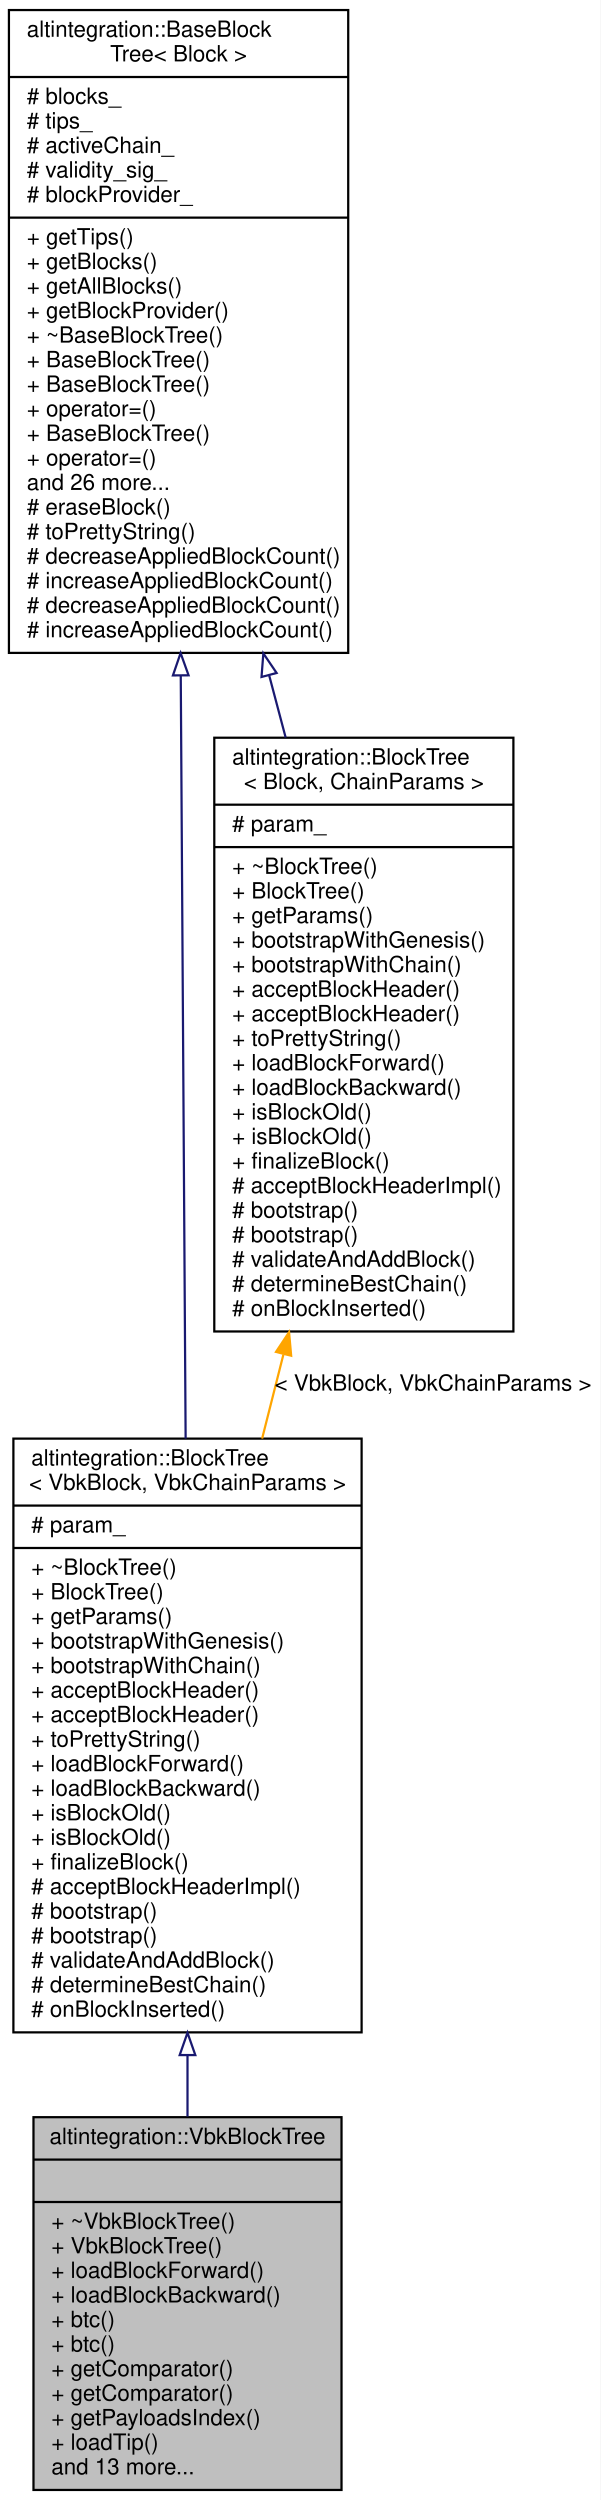
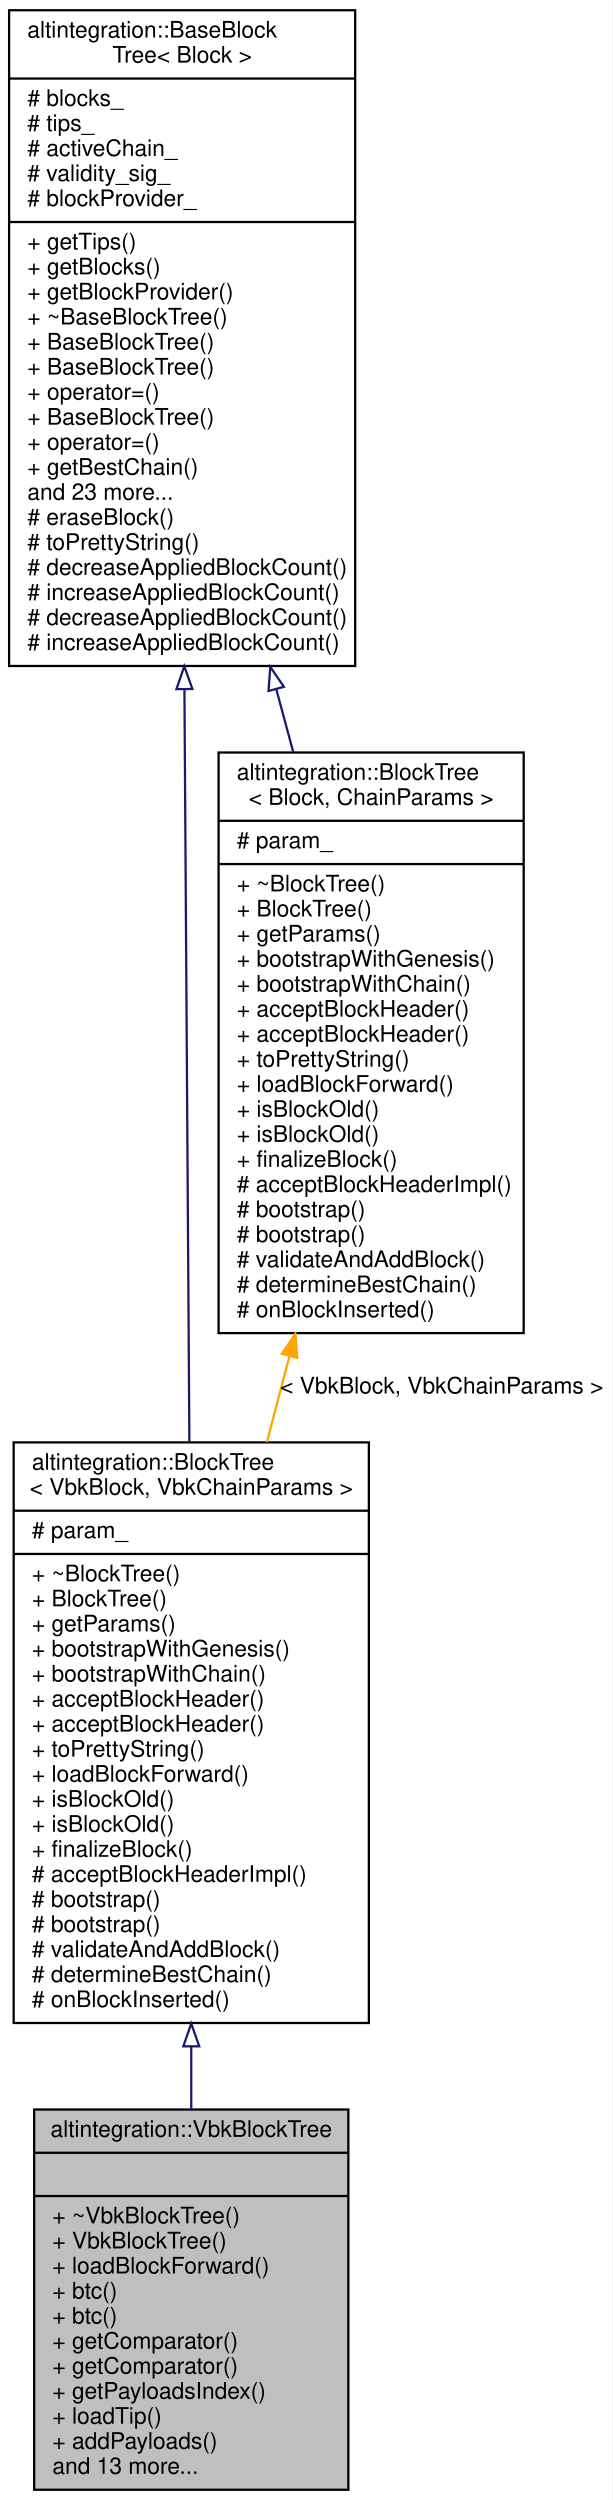
- <svg xmlns="http://www.w3.org/2000/svg" xmlns:xlink="http://www.w3.org/1999/xlink" width="269pt" height="1120pt" viewBox="0.00 0.00 269.00 1120.00">
-   <g id="graph0" class="graph" transform="scale(1 1) rotate(0) translate(4 1116)">
-     <polygon fill="white" stroke="transparent" points="-4,4 -4,-1116 265,-1116 265,4 -4,4" />
+ <svg xmlns="http://www.w3.org/2000/svg" xmlns:xlink="http://www.w3.org/1999/xlink" width="269pt" height="1098pt" viewBox="0.00 0.00 269.00 1098.00">
+   <g id="graph0" class="graph" transform="scale(1 1) rotate(0) translate(4 1094)">
+     <polygon fill="white" stroke="transparent" points="-4,4 -4,-1094 265,-1094 265,4 -4,4" />
    <g id="node1" class="node">
      <g id="a_node1">
        <a xlink:title="Veriblock block tree.">
          <polygon fill="#bfbfbf" stroke="black" points="11,-0.5 11,-167.5 149,-167.5 149,-0.5 11,-0.5" />
          <text text-anchor="middle" x="80" y="-155.5" font-family="Helvetica,sans-Serif" font-size="10.00">altintegration::VbkBlockTree</text>
          <polyline fill="none" stroke="black" points="11,-148.5 149,-148.5 " />
          <text text-anchor="middle" x="80" y="-136.5" font-family="Helvetica,sans-Serif" font-size="10.00"> </text>
          <polyline fill="none" stroke="black" points="11,-129.5 149,-129.5 " />
          <text text-anchor="start" x="19" y="-117.5" font-family="Helvetica,sans-Serif" font-size="10.00">+ ~VbkBlockTree()</text>
          <text text-anchor="start" x="19" y="-106.5" font-family="Helvetica,sans-Serif" font-size="10.00">+ VbkBlockTree()</text>
          <text text-anchor="start" x="19" y="-95.5" font-family="Helvetica,sans-Serif" font-size="10.00">+ loadBlockForward()</text>
-           <text text-anchor="start" x="19" y="-84.5" font-family="Helvetica,sans-Serif" font-size="10.00">+ loadBlockBackward()</text>
+           <text text-anchor="start" x="19" y="-84.5" font-family="Helvetica,sans-Serif" font-size="10.00">+ btc()</text>
          <text text-anchor="start" x="19" y="-73.5" font-family="Helvetica,sans-Serif" font-size="10.00">+ btc()</text>
-           <text text-anchor="start" x="19" y="-62.5" font-family="Helvetica,sans-Serif" font-size="10.00">+ btc()</text>
+           <text text-anchor="start" x="19" y="-62.5" font-family="Helvetica,sans-Serif" font-size="10.00">+ getComparator()</text>
          <text text-anchor="start" x="19" y="-51.5" font-family="Helvetica,sans-Serif" font-size="10.00">+ getComparator()</text>
-           <text text-anchor="start" x="19" y="-40.5" font-family="Helvetica,sans-Serif" font-size="10.00">+ getComparator()</text>
-           <text text-anchor="start" x="19" y="-29.5" font-family="Helvetica,sans-Serif" font-size="10.00">+ getPayloadsIndex()</text>
-           <text text-anchor="start" x="19" y="-18.5" font-family="Helvetica,sans-Serif" font-size="10.00">+ loadTip()</text>
+           <text text-anchor="start" x="19" y="-40.5" font-family="Helvetica,sans-Serif" font-size="10.00">+ getPayloadsIndex()</text>
+           <text text-anchor="start" x="19" y="-29.5" font-family="Helvetica,sans-Serif" font-size="10.00">+ loadTip()</text>
+           <text text-anchor="start" x="19" y="-18.5" font-family="Helvetica,sans-Serif" font-size="10.00">+ addPayloads()</text>
          <text text-anchor="start" x="19" y="-7.5" font-family="Helvetica,sans-Serif" font-size="10.00">and 13 more...</text>
        </a>
      </g>
    </g>
    <g id="node2" class="node">
      <g id="a_node2">
        <a xlink:href="structaltintegration_1_1BlockTree.html" target="_top" xlink:title=" ">
-           <polygon fill="white" stroke="black" points="2,-205.5 2,-471.5 158,-471.5 158,-205.5 2,-205.5" />
-           <text text-anchor="start" x="10" y="-459.5" font-family="Helvetica,sans-Serif" font-size="10.00">altintegration::BlockTree</text>
-           <text text-anchor="middle" x="80" y="-448.5" font-family="Helvetica,sans-Serif" font-size="10.00">&lt; VbkBlock, VbkChainParams &gt;</text>
-           <polyline fill="none" stroke="black" points="2,-441.5 158,-441.5 " />
-           <text text-anchor="start" x="10" y="-429.5" font-family="Helvetica,sans-Serif" font-size="10.00"># param_</text>
-           <polyline fill="none" stroke="black" points="2,-422.5 158,-422.5 " />
-           <text text-anchor="start" x="10" y="-410.5" font-family="Helvetica,sans-Serif" font-size="10.00">+ ~BlockTree()</text>
-           <text text-anchor="start" x="10" y="-399.5" font-family="Helvetica,sans-Serif" font-size="10.00">+ BlockTree()</text>
-           <text text-anchor="start" x="10" y="-388.5" font-family="Helvetica,sans-Serif" font-size="10.00">+ getParams()</text>
-           <text text-anchor="start" x="10" y="-377.5" font-family="Helvetica,sans-Serif" font-size="10.00">+ bootstrapWithGenesis()</text>
-           <text text-anchor="start" x="10" y="-366.5" font-family="Helvetica,sans-Serif" font-size="10.00">+ bootstrapWithChain()</text>
-           <text text-anchor="start" x="10" y="-355.5" font-family="Helvetica,sans-Serif" font-size="10.00">+ acceptBlockHeader()</text>
+           <polygon fill="white" stroke="black" points="2,-205.5 2,-460.5 158,-460.5 158,-205.5 2,-205.5" />
+           <text text-anchor="start" x="10" y="-448.5" font-family="Helvetica,sans-Serif" font-size="10.00">altintegration::BlockTree</text>
+           <text text-anchor="middle" x="80" y="-437.5" font-family="Helvetica,sans-Serif" font-size="10.00">&lt; VbkBlock, VbkChainParams &gt;</text>
+           <polyline fill="none" stroke="black" points="2,-430.5 158,-430.5 " />
+           <text text-anchor="start" x="10" y="-418.5" font-family="Helvetica,sans-Serif" font-size="10.00"># param_</text>
+           <polyline fill="none" stroke="black" points="2,-411.5 158,-411.5 " />
+           <text text-anchor="start" x="10" y="-399.5" font-family="Helvetica,sans-Serif" font-size="10.00">+ ~BlockTree()</text>
+           <text text-anchor="start" x="10" y="-388.5" font-family="Helvetica,sans-Serif" font-size="10.00">+ BlockTree()</text>
+           <text text-anchor="start" x="10" y="-377.5" font-family="Helvetica,sans-Serif" font-size="10.00">+ getParams()</text>
+           <text text-anchor="start" x="10" y="-366.5" font-family="Helvetica,sans-Serif" font-size="10.00">+ bootstrapWithGenesis()</text>
+           <text text-anchor="start" x="10" y="-355.5" font-family="Helvetica,sans-Serif" font-size="10.00">+ bootstrapWithChain()</text>
          <text text-anchor="start" x="10" y="-344.5" font-family="Helvetica,sans-Serif" font-size="10.00">+ acceptBlockHeader()</text>
-           <text text-anchor="start" x="10" y="-333.5" font-family="Helvetica,sans-Serif" font-size="10.00">+ toPrettyString()</text>
-           <text text-anchor="start" x="10" y="-322.5" font-family="Helvetica,sans-Serif" font-size="10.00">+ loadBlockForward()</text>
-           <text text-anchor="start" x="10" y="-311.5" font-family="Helvetica,sans-Serif" font-size="10.00">+ loadBlockBackward()</text>
+           <text text-anchor="start" x="10" y="-333.5" font-family="Helvetica,sans-Serif" font-size="10.00">+ acceptBlockHeader()</text>
+           <text text-anchor="start" x="10" y="-322.5" font-family="Helvetica,sans-Serif" font-size="10.00">+ toPrettyString()</text>
+           <text text-anchor="start" x="10" y="-311.5" font-family="Helvetica,sans-Serif" font-size="10.00">+ loadBlockForward()</text>
          <text text-anchor="start" x="10" y="-300.5" font-family="Helvetica,sans-Serif" font-size="10.00">+ isBlockOld()</text>
          <text text-anchor="start" x="10" y="-289.5" font-family="Helvetica,sans-Serif" font-size="10.00">+ isBlockOld()</text>
          <text text-anchor="start" x="10" y="-278.5" font-family="Helvetica,sans-Serif" font-size="10.00">+ finalizeBlock()</text>
          <text text-anchor="start" x="10" y="-267.5" font-family="Helvetica,sans-Serif" font-size="10.00"># acceptBlockHeaderImpl()</text>
          <text text-anchor="start" x="10" y="-256.5" font-family="Helvetica,sans-Serif" font-size="10.00"># bootstrap()</text>
          <text text-anchor="start" x="10" y="-245.5" font-family="Helvetica,sans-Serif" font-size="10.00"># bootstrap()</text>
          <text text-anchor="start" x="10" y="-234.5" font-family="Helvetica,sans-Serif" font-size="10.00"># validateAndAddBlock()</text>
          <text text-anchor="start" x="10" y="-223.5" font-family="Helvetica,sans-Serif" font-size="10.00"># determineBestChain()</text>
          <text text-anchor="start" x="10" y="-212.5" font-family="Helvetica,sans-Serif" font-size="10.00"># onBlockInserted()</text>
        </a>
      </g>
    </g>
    <g id="edge1" class="edge">
-       <path fill="none" stroke="midnightblue" d="M80,-195.19C80,-185.87 80,-176.67 80,-167.8" />
-       <polygon fill="none" stroke="midnightblue" points="76.5,-195.33 80,-205.33 83.5,-195.33 76.5,-195.33" />
+       <path fill="none" stroke="midnightblue" d="M80,-195.07C80,-185.72 80,-176.48 80,-167.56" />
+       <polygon fill="none" stroke="midnightblue" points="76.5,-195.24 80,-205.24 83.5,-195.24 76.5,-195.24" />
    </g>
    <g id="node3" class="node">
      <g id="a_node3">
        <a xlink:href="structaltintegration_1_1BaseBlockTree.html" target="_top" xlink:title="Base block tree that stores all blocks, maintains tree tips, maintains active chain.">
-           <polygon fill="white" stroke="black" points="0,-823.5 0,-1111.5 152,-1111.5 152,-823.5 0,-823.5" />
-           <text text-anchor="start" x="8" y="-1099.5" font-family="Helvetica,sans-Serif" font-size="10.00">altintegration::BaseBlock</text>
-           <text text-anchor="middle" x="76" y="-1088.5" font-family="Helvetica,sans-Serif" font-size="10.00">Tree&lt; Block &gt;</text>
-           <polyline fill="none" stroke="black" points="0,-1081.5 152,-1081.5 " />
-           <text text-anchor="start" x="8" y="-1069.5" font-family="Helvetica,sans-Serif" font-size="10.00"># blocks_</text>
-           <text text-anchor="start" x="8" y="-1058.5" font-family="Helvetica,sans-Serif" font-size="10.00"># tips_</text>
-           <text text-anchor="start" x="8" y="-1047.5" font-family="Helvetica,sans-Serif" font-size="10.00"># activeChain_</text>
-           <text text-anchor="start" x="8" y="-1036.5" font-family="Helvetica,sans-Serif" font-size="10.00"># validity_sig_</text>
-           <text text-anchor="start" x="8" y="-1025.5" font-family="Helvetica,sans-Serif" font-size="10.00"># blockProvider_</text>
-           <polyline fill="none" stroke="black" points="0,-1018.5 152,-1018.5 " />
-           <text text-anchor="start" x="8" y="-1006.5" font-family="Helvetica,sans-Serif" font-size="10.00">+ getTips()</text>
-           <text text-anchor="start" x="8" y="-995.5" font-family="Helvetica,sans-Serif" font-size="10.00">+ getBlocks()</text>
-           <text text-anchor="start" x="8" y="-984.5" font-family="Helvetica,sans-Serif" font-size="10.00">+ getAllBlocks()</text>
-           <text text-anchor="start" x="8" y="-973.5" font-family="Helvetica,sans-Serif" font-size="10.00">+ getBlockProvider()</text>
-           <text text-anchor="start" x="8" y="-962.5" font-family="Helvetica,sans-Serif" font-size="10.00">+ ~BaseBlockTree()</text>
-           <text text-anchor="start" x="8" y="-951.5" font-family="Helvetica,sans-Serif" font-size="10.00">+ BaseBlockTree()</text>
+           <polygon fill="white" stroke="black" points="0,-801.5 0,-1089.5 152,-1089.5 152,-801.5 0,-801.5" />
+           <text text-anchor="start" x="8" y="-1077.5" font-family="Helvetica,sans-Serif" font-size="10.00">altintegration::BaseBlock</text>
+           <text text-anchor="middle" x="76" y="-1066.5" font-family="Helvetica,sans-Serif" font-size="10.00">Tree&lt; Block &gt;</text>
+           <polyline fill="none" stroke="black" points="0,-1059.5 152,-1059.5 " />
+           <text text-anchor="start" x="8" y="-1047.5" font-family="Helvetica,sans-Serif" font-size="10.00"># blocks_</text>
+           <text text-anchor="start" x="8" y="-1036.5" font-family="Helvetica,sans-Serif" font-size="10.00"># tips_</text>
+           <text text-anchor="start" x="8" y="-1025.5" font-family="Helvetica,sans-Serif" font-size="10.00"># activeChain_</text>
+           <text text-anchor="start" x="8" y="-1014.5" font-family="Helvetica,sans-Serif" font-size="10.00"># validity_sig_</text>
+           <text text-anchor="start" x="8" y="-1003.5" font-family="Helvetica,sans-Serif" font-size="10.00"># blockProvider_</text>
+           <polyline fill="none" stroke="black" points="0,-996.5 152,-996.5 " />
+           <text text-anchor="start" x="8" y="-984.5" font-family="Helvetica,sans-Serif" font-size="10.00">+ getTips()</text>
+           <text text-anchor="start" x="8" y="-973.5" font-family="Helvetica,sans-Serif" font-size="10.00">+ getBlocks()</text>
+           <text text-anchor="start" x="8" y="-962.5" font-family="Helvetica,sans-Serif" font-size="10.00">+ getBlockProvider()</text>
+           <text text-anchor="start" x="8" y="-951.5" font-family="Helvetica,sans-Serif" font-size="10.00">+ ~BaseBlockTree()</text>
          <text text-anchor="start" x="8" y="-940.5" font-family="Helvetica,sans-Serif" font-size="10.00">+ BaseBlockTree()</text>
-           <text text-anchor="start" x="8" y="-929.5" font-family="Helvetica,sans-Serif" font-size="10.00">+ operator=()</text>
-           <text text-anchor="start" x="8" y="-918.5" font-family="Helvetica,sans-Serif" font-size="10.00">+ BaseBlockTree()</text>
-           <text text-anchor="start" x="8" y="-907.5" font-family="Helvetica,sans-Serif" font-size="10.00">+ operator=()</text>
-           <text text-anchor="start" x="8" y="-896.5" font-family="Helvetica,sans-Serif" font-size="10.00">and 26 more...</text>
-           <text text-anchor="start" x="8" y="-885.5" font-family="Helvetica,sans-Serif" font-size="10.00"># eraseBlock()</text>
-           <text text-anchor="start" x="8" y="-874.5" font-family="Helvetica,sans-Serif" font-size="10.00"># toPrettyString()</text>
-           <text text-anchor="start" x="8" y="-863.5" font-family="Helvetica,sans-Serif" font-size="10.00"># decreaseAppliedBlockCount()</text>
-           <text text-anchor="start" x="8" y="-852.5" font-family="Helvetica,sans-Serif" font-size="10.00"># increaseAppliedBlockCount()</text>
+           <text text-anchor="start" x="8" y="-929.5" font-family="Helvetica,sans-Serif" font-size="10.00">+ BaseBlockTree()</text>
+           <text text-anchor="start" x="8" y="-918.5" font-family="Helvetica,sans-Serif" font-size="10.00">+ operator=()</text>
+           <text text-anchor="start" x="8" y="-907.5" font-family="Helvetica,sans-Serif" font-size="10.00">+ BaseBlockTree()</text>
+           <text text-anchor="start" x="8" y="-896.5" font-family="Helvetica,sans-Serif" font-size="10.00">+ operator=()</text>
+           <text text-anchor="start" x="8" y="-885.5" font-family="Helvetica,sans-Serif" font-size="10.00">+ getBestChain()</text>
+           <text text-anchor="start" x="8" y="-874.5" font-family="Helvetica,sans-Serif" font-size="10.00">and 23 more...</text>
+           <text text-anchor="start" x="8" y="-863.5" font-family="Helvetica,sans-Serif" font-size="10.00"># eraseBlock()</text>
+           <text text-anchor="start" x="8" y="-852.5" font-family="Helvetica,sans-Serif" font-size="10.00"># toPrettyString()</text>
          <text text-anchor="start" x="8" y="-841.5" font-family="Helvetica,sans-Serif" font-size="10.00"># decreaseAppliedBlockCount()</text>
          <text text-anchor="start" x="8" y="-830.5" font-family="Helvetica,sans-Serif" font-size="10.00"># increaseAppliedBlockCount()</text>
+           <text text-anchor="start" x="8" y="-819.5" font-family="Helvetica,sans-Serif" font-size="10.00"># decreaseAppliedBlockCount()</text>
+           <text text-anchor="start" x="8" y="-808.5" font-family="Helvetica,sans-Serif" font-size="10.00"># increaseAppliedBlockCount()</text>
        </a>
      </g>
    </g>
    <g id="edge2" class="edge">
-       <path fill="none" stroke="midnightblue" d="M76.98,-813.41C77.64,-708.73 78.52,-571.38 79.16,-471.52" />
-       <polygon fill="none" stroke="midnightblue" points="73.48,-813.42 76.91,-823.44 80.48,-813.46 73.48,-813.42" />
+       <path fill="none" stroke="midnightblue" d="M77,-791.28C77.67,-689.24 78.54,-556.77 79.17,-460.7" />
+       <polygon fill="none" stroke="midnightblue" points="73.5,-791.34 76.94,-801.36 80.5,-791.39 73.5,-791.34" />
    </g>
    <g id="node4" class="node">
      <g id="a_node4">
        <a xlink:href="structaltintegration_1_1BlockTree.html" target="_top" xlink:title="BlockTree is a tree of blocks with single &quot;bootstrap&quot; block as root.">
-           <polygon fill="white" stroke="black" points="92,-519.5 92,-785.5 226,-785.5 226,-519.5 92,-519.5" />
-           <text text-anchor="start" x="100" y="-773.5" font-family="Helvetica,sans-Serif" font-size="10.00">altintegration::BlockTree</text>
-           <text text-anchor="middle" x="159" y="-762.5" font-family="Helvetica,sans-Serif" font-size="10.00">&lt; Block, ChainParams &gt;</text>
-           <polyline fill="none" stroke="black" points="92,-755.5 226,-755.5 " />
-           <text text-anchor="start" x="100" y="-743.5" font-family="Helvetica,sans-Serif" font-size="10.00"># param_</text>
-           <polyline fill="none" stroke="black" points="92,-736.5 226,-736.5 " />
-           <text text-anchor="start" x="100" y="-724.5" font-family="Helvetica,sans-Serif" font-size="10.00">+ ~BlockTree()</text>
-           <text text-anchor="start" x="100" y="-713.5" font-family="Helvetica,sans-Serif" font-size="10.00">+ BlockTree()</text>
-           <text text-anchor="start" x="100" y="-702.5" font-family="Helvetica,sans-Serif" font-size="10.00">+ getParams()</text>
-           <text text-anchor="start" x="100" y="-691.5" font-family="Helvetica,sans-Serif" font-size="10.00">+ bootstrapWithGenesis()</text>
-           <text text-anchor="start" x="100" y="-680.5" font-family="Helvetica,sans-Serif" font-size="10.00">+ bootstrapWithChain()</text>
-           <text text-anchor="start" x="100" y="-669.5" font-family="Helvetica,sans-Serif" font-size="10.00">+ acceptBlockHeader()</text>
-           <text text-anchor="start" x="100" y="-658.5" font-family="Helvetica,sans-Serif" font-size="10.00">+ acceptBlockHeader()</text>
-           <text text-anchor="start" x="100" y="-647.5" font-family="Helvetica,sans-Serif" font-size="10.00">+ toPrettyString()</text>
-           <text text-anchor="start" x="100" y="-636.5" font-family="Helvetica,sans-Serif" font-size="10.00">+ loadBlockForward()</text>
-           <text text-anchor="start" x="100" y="-625.5" font-family="Helvetica,sans-Serif" font-size="10.00">+ loadBlockBackward()</text>
-           <text text-anchor="start" x="100" y="-614.5" font-family="Helvetica,sans-Serif" font-size="10.00">+ isBlockOld()</text>
+           <polygon fill="white" stroke="black" points="92,-508.5 92,-763.5 226,-763.5 226,-508.5 92,-508.5" />
+           <text text-anchor="start" x="100" y="-751.5" font-family="Helvetica,sans-Serif" font-size="10.00">altintegration::BlockTree</text>
+           <text text-anchor="middle" x="159" y="-740.5" font-family="Helvetica,sans-Serif" font-size="10.00">&lt; Block, ChainParams &gt;</text>
+           <polyline fill="none" stroke="black" points="92,-733.5 226,-733.5 " />
+           <text text-anchor="start" x="100" y="-721.5" font-family="Helvetica,sans-Serif" font-size="10.00"># param_</text>
+           <polyline fill="none" stroke="black" points="92,-714.5 226,-714.5 " />
+           <text text-anchor="start" x="100" y="-702.5" font-family="Helvetica,sans-Serif" font-size="10.00">+ ~BlockTree()</text>
+           <text text-anchor="start" x="100" y="-691.5" font-family="Helvetica,sans-Serif" font-size="10.00">+ BlockTree()</text>
+           <text text-anchor="start" x="100" y="-680.5" font-family="Helvetica,sans-Serif" font-size="10.00">+ getParams()</text>
+           <text text-anchor="start" x="100" y="-669.5" font-family="Helvetica,sans-Serif" font-size="10.00">+ bootstrapWithGenesis()</text>
+           <text text-anchor="start" x="100" y="-658.5" font-family="Helvetica,sans-Serif" font-size="10.00">+ bootstrapWithChain()</text>
+           <text text-anchor="start" x="100" y="-647.5" font-family="Helvetica,sans-Serif" font-size="10.00">+ acceptBlockHeader()</text>
+           <text text-anchor="start" x="100" y="-636.5" font-family="Helvetica,sans-Serif" font-size="10.00">+ acceptBlockHeader()</text>
+           <text text-anchor="start" x="100" y="-625.5" font-family="Helvetica,sans-Serif" font-size="10.00">+ toPrettyString()</text>
+           <text text-anchor="start" x="100" y="-614.5" font-family="Helvetica,sans-Serif" font-size="10.00">+ loadBlockForward()</text>
          <text text-anchor="start" x="100" y="-603.5" font-family="Helvetica,sans-Serif" font-size="10.00">+ isBlockOld()</text>
-           <text text-anchor="start" x="100" y="-592.5" font-family="Helvetica,sans-Serif" font-size="10.00">+ finalizeBlock()</text>
-           <text text-anchor="start" x="100" y="-581.5" font-family="Helvetica,sans-Serif" font-size="10.00"># acceptBlockHeaderImpl()</text>
-           <text text-anchor="start" x="100" y="-570.5" font-family="Helvetica,sans-Serif" font-size="10.00"># bootstrap()</text>
+           <text text-anchor="start" x="100" y="-592.5" font-family="Helvetica,sans-Serif" font-size="10.00">+ isBlockOld()</text>
+           <text text-anchor="start" x="100" y="-581.5" font-family="Helvetica,sans-Serif" font-size="10.00">+ finalizeBlock()</text>
+           <text text-anchor="start" x="100" y="-570.5" font-family="Helvetica,sans-Serif" font-size="10.00"># acceptBlockHeaderImpl()</text>
          <text text-anchor="start" x="100" y="-559.5" font-family="Helvetica,sans-Serif" font-size="10.00"># bootstrap()</text>
-           <text text-anchor="start" x="100" y="-548.5" font-family="Helvetica,sans-Serif" font-size="10.00"># validateAndAddBlock()</text>
-           <text text-anchor="start" x="100" y="-537.5" font-family="Helvetica,sans-Serif" font-size="10.00"># determineBestChain()</text>
-           <text text-anchor="start" x="100" y="-526.5" font-family="Helvetica,sans-Serif" font-size="10.00"># onBlockInserted()</text>
+           <text text-anchor="start" x="100" y="-548.5" font-family="Helvetica,sans-Serif" font-size="10.00"># bootstrap()</text>
+           <text text-anchor="start" x="100" y="-537.5" font-family="Helvetica,sans-Serif" font-size="10.00"># validateAndAddBlock()</text>
+           <text text-anchor="start" x="100" y="-526.5" font-family="Helvetica,sans-Serif" font-size="10.00"># determineBestChain()</text>
+           <text text-anchor="start" x="100" y="-515.5" font-family="Helvetica,sans-Serif" font-size="10.00"># onBlockInserted()</text>
        </a>
      </g>
    </g>
    <g id="edge4" class="edge">
-       <path fill="none" stroke="midnightblue" d="M116.56,-813.55C119.04,-804.21 121.52,-794.84 123.97,-785.6" />
-       <polygon fill="none" stroke="midnightblue" points="113.16,-812.72 113.98,-823.28 119.92,-814.51 113.16,-812.72" />
+       <path fill="none" stroke="midnightblue" d="M117.32,-791.4C119.84,-782.09 122.35,-772.77 124.83,-763.58" />
+       <polygon fill="none" stroke="midnightblue" points="113.93,-790.54 114.71,-801.1 120.69,-792.36 113.93,-790.54" />
    </g>
    <g id="edge3" class="edge">
-       <path fill="none" stroke="orange" d="M122.96,-509.16C119.78,-496.62 116.58,-483.97 113.43,-471.52" />
-       <polygon fill="orange" stroke="orange" points="119.65,-510.35 125.5,-519.18 126.44,-508.63 119.65,-510.35" />
-       <text text-anchor="middle" x="190" y="-493" font-family="Helvetica,sans-Serif" font-size="10.00"> &lt; VbkBlock, VbkChainParams &gt;</text>
+       <path fill="none" stroke="orange" d="M123.1,-498.22C119.81,-485.7 116.5,-473.05 113.24,-460.63" />
+       <polygon fill="orange" stroke="orange" points="119.8,-499.44 125.73,-508.22 126.57,-497.66 119.8,-499.44" />
+       <text text-anchor="middle" x="190" y="-482" font-family="Helvetica,sans-Serif" font-size="10.00"> &lt; VbkBlock, VbkChainParams &gt;</text>
    </g>
  </g>
</svg>
